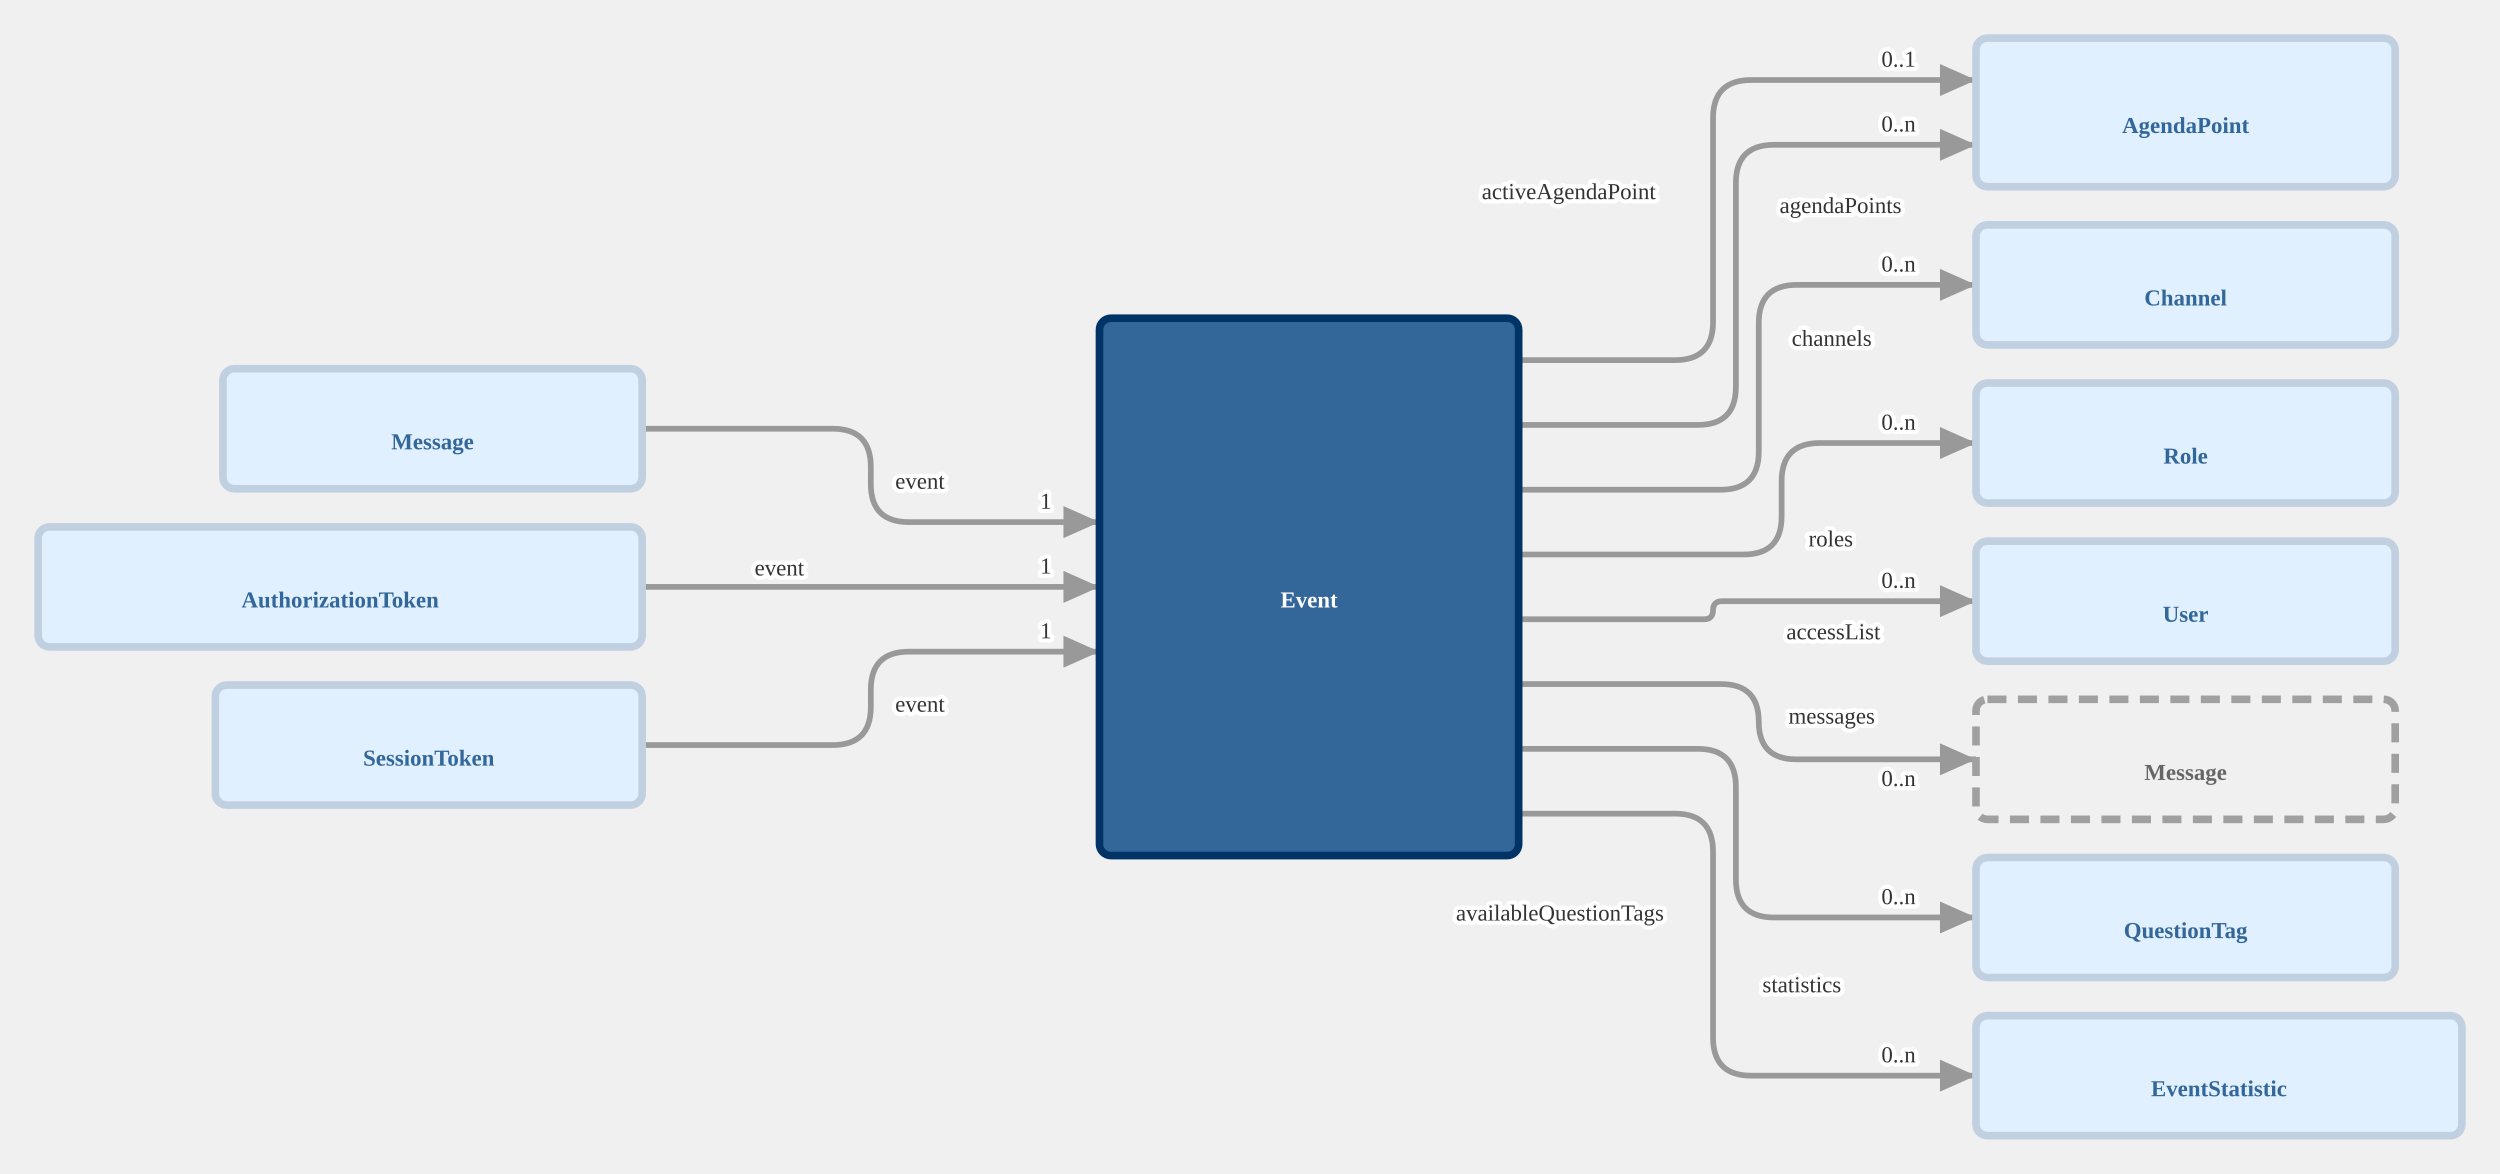
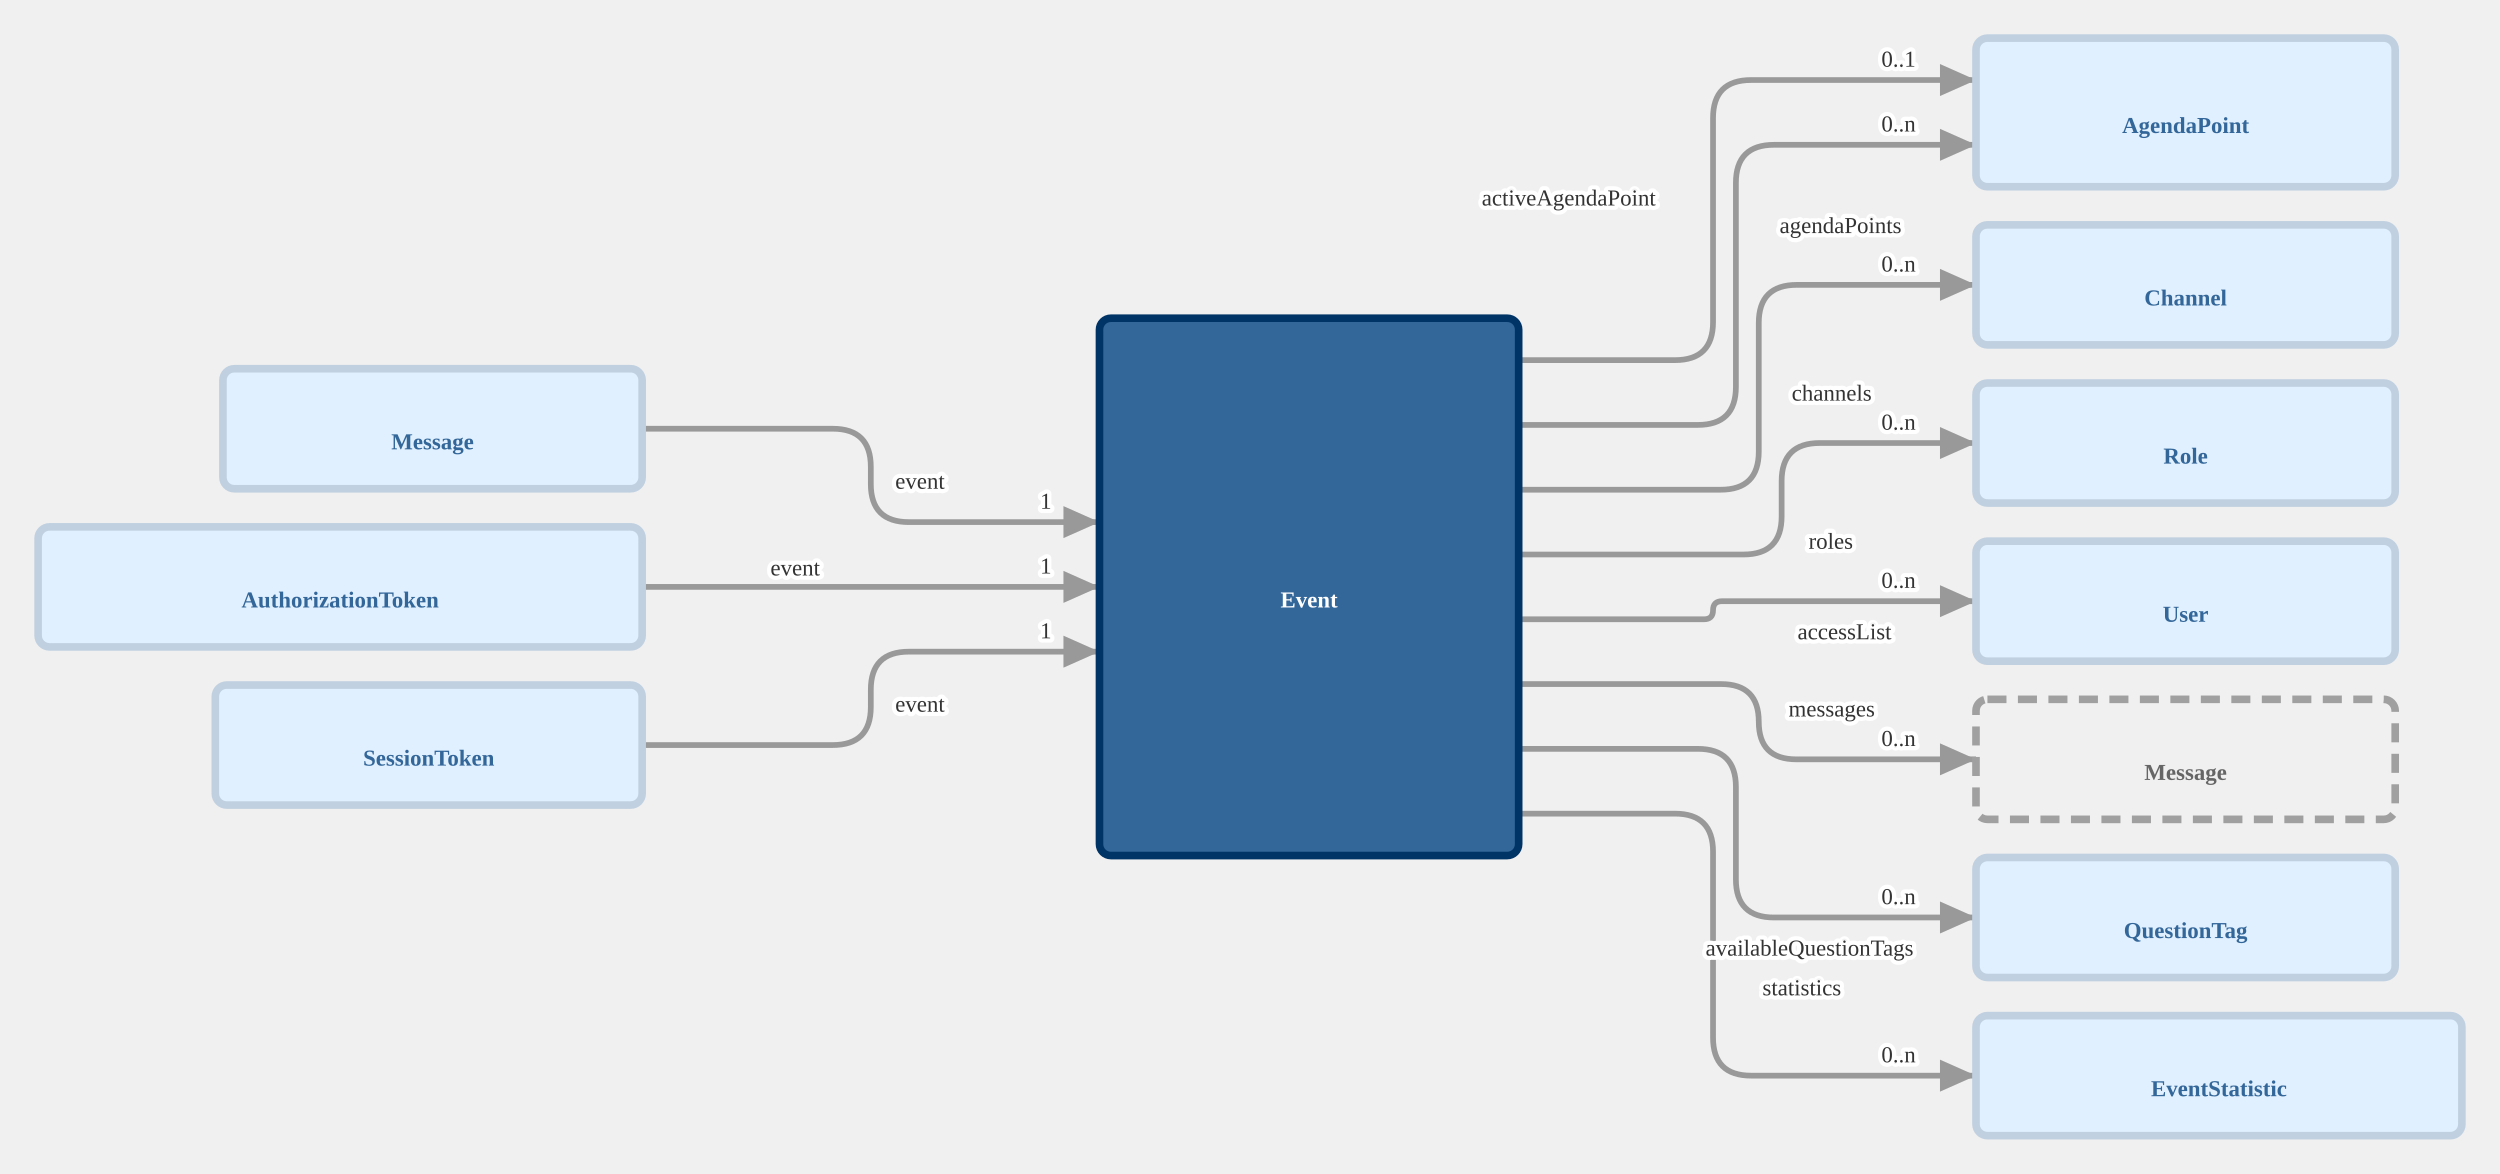
<svg xmlns="http://www.w3.org/2000/svg" xmlns:xlink="http://www.w3.org/1999/xlink" viewBox="20 20 1312 616" width="1312" height="616">
  <defs>
    <style>
.gradia-1b78e744 { fill: none; stroke: #999999; stroke-width: 3 }
.gradia-72a34555 { fill: #999999 }
.gradia-11dad4ff { font-family: var(--gradia-font-family, 'Helvetica'), ui-sans-serif, -apple-system, Helvetica, Arial, sans-serif; font-size: var(--gradia-size-font-edge, 16px); text-anchor: middle; fill: #333333; stroke: var(--gradia-color-edge-halo, #ffffff); stroke-width: 4.5; paint-order: stroke; stroke-linejoin: round }
.gradia-cc24e345 { font-family: var(--gradia-font-family, 'Helvetica'), ui-sans-serif, -apple-system, Helvetica, Arial, sans-serif; font-size: var(--gradia-size-font-arity, 16px); text-anchor: middle; fill: #333333; stroke: var(--gradia-color-edge-halo, #ffffff); stroke-width: 4.5; paint-order: stroke; stroke-linejoin: round }
.gradia-ceed8dfe { fill: #336699; stroke: #003366; stroke-width: 4 }
.gradia-fc3c7305 { font-family: var(--gradia-font-family, 'Helvetica'), ui-sans-serif, -apple-system, Helvetica, Arial, sans-serif; font-size: var(--gradia-size-font-node, 30px); font-weight: 600; text-anchor: middle; fill: #ffffff }
.gradia-a6a22853 { fill: #e0f0ff; stroke: #c0d0e0; stroke-width: 4 }
.gradia-769fb48f { font-family: var(--gradia-font-family, 'Helvetica'), ui-sans-serif, -apple-system, Helvetica, Arial, sans-serif; font-size: var(--gradia-size-font-node, 30px); font-weight: 600; text-anchor: middle; fill: #336699 }
.gradia-305c4be6 { fill: var(--gradia-color-node-ghost-box, #f0f0f0); stroke: var(--gradia-color-node-ghost-border, #a0a0a0); stroke-width: 4 }
.gradia-7fc3d401 { font-family: var(--gradia-font-family, 'Helvetica'), ui-sans-serif, -apple-system, Helvetica, Arial, sans-serif; font-size: var(--gradia-size-font-node, 30px); font-weight: 600; text-anchor: middle; fill: var(--gradia-color-node-ghost-name, #666666) }
</style>
    <marker id="gradia-4e412799ba94-arrow" viewBox="0 0 10 10" refX="9" refY="5" markerWidth="21" markerHeight="21" markerUnits="userSpaceOnUse" orient="auto-start-reverse">
      <path d="M 0 1 L 9 5 L 0 9 z" class="gradia-72a34555" />
    </marker>
  </defs>
  <path d="M 817 277 L 923 277 Q 943 277 943 257 L 943 189.5 Q 943 169.5 963 169.5 L 1057 169.5" class="gradia-1b78e744" marker-end="url(#gradia-4e412799ba94-arrow)" />
  <path d="M 817 311 L 935 311 Q 955 311 955 291 L 955 272.5 Q 955 252.5 975 252.5 L 1057 252.5" class="gradia-1b78e744" marker-end="url(#gradia-4e412799ba94-arrow)" />
  <path d="M 817 345 L 914.25 345 Q 919 345 919 340.25 L 919 340.25 Q 919 335.5 923.75 335.5 L 1057 335.5" class="gradia-1b78e744" marker-end="url(#gradia-4e412799ba94-arrow)" />
  <path d="M 817 379 L 923.25 379 Q 943 379 943 398.75 L 943 398.75 Q 943 418.5 962.75 418.5 L 1057 418.5" class="gradia-1b78e744" marker-end="url(#gradia-4e412799ba94-arrow)" />
  <path d="M 817 447 L 899 447 Q 919 447 919 467 L 919 564.5 Q 919 584.5 939 584.5 L 1057 584.5" class="gradia-1b78e744" marker-end="url(#gradia-4e412799ba94-arrow)" />
  <path d="M 817 413 L 911 413 Q 931 413 931 433 L 931 481.5 Q 931 501.5 951 501.5 L 1057 501.5" class="gradia-1b78e744" marker-end="url(#gradia-4e412799ba94-arrow)" />
  <path d="M 817 209 L 899 209 Q 919 209 919 189 L 919 82 Q 919 62 939 62 L 1057 62" class="gradia-1b78e744" marker-end="url(#gradia-4e412799ba94-arrow)" />
  <path d="M 817 243 L 911 243 Q 931 243 931 223 L 931 116 Q 931 96 951 96 L 1057 96" class="gradia-1b78e744" marker-end="url(#gradia-4e412799ba94-arrow)" />
  <path d="M 357 245 L 457 245 Q 477 245 477 265 L 477 274 Q 477 294 497 294 L 597 294" class="gradia-1b78e744" marker-end="url(#gradia-4e412799ba94-arrow)" />
  <path d="M 357 328 L 597 328" class="gradia-1b78e744" marker-end="url(#gradia-4e412799ba94-arrow)" />
  <path d="M 357 411 L 457 411 Q 477 411 477 391 L 477 382 Q 477 362 497 362 L 597 362" class="gradia-1b78e744" marker-end="url(#gradia-4e412799ba94-arrow)" />
  <a href="#event" xlink:href="#event">
    <rect x="597" y="187" width="220" height="282" rx="6" class="gradia-ceed8dfe" />
    <text x="707" y="338.8" class="gradia-fc3c7305">Event</text>
  </a>
  <a href="#message" xlink:href="#message">
    <rect x="137" y="213.5" width="220" height="63" rx="6" class="gradia-a6a22853" />
    <text x="247" y="255.8" class="gradia-769fb48f">Message</text>
  </a>
  <a href="#authorizationtoken" xlink:href="#authorizationtoken">
    <rect x="40" y="296.5" width="317" height="63" rx="6" class="gradia-a6a22853" />
    <text x="198.5" y="338.8" class="gradia-769fb48f">AuthorizationToken</text>
  </a>
  <a href="#sessiontoken" xlink:href="#sessiontoken">
    <rect x="133" y="379.5" width="224" height="63" rx="6" class="gradia-a6a22853" />
    <text x="245" y="421.8" class="gradia-769fb48f">SessionToken</text>
  </a>
  <a href="#agendapoint" xlink:href="#agendapoint">
    <rect x="1057" y="40" width="220" height="78" rx="6" class="gradia-a6a22853" />
    <text x="1167" y="89.8" class="gradia-769fb48f">AgendaPoint</text>
  </a>
  <a href="#channel" xlink:href="#channel">
    <rect x="1057" y="138" width="220" height="63" rx="6" class="gradia-a6a22853" />
    <text x="1167" y="180.3" class="gradia-769fb48f">Channel</text>
  </a>
  <a href="#role" xlink:href="#role">
    <rect x="1057" y="221" width="220" height="63" rx="6" class="gradia-a6a22853" />
    <text x="1167" y="263.3" class="gradia-769fb48f">Role</text>
  </a>
  <a href="#user" xlink:href="#user">
    <rect x="1057" y="304" width="220" height="63" rx="6" class="gradia-a6a22853" />
    <text x="1167" y="346.3" class="gradia-769fb48f">User</text>
  </a>
  <a href="#message" xlink:href="#message">
    <rect x="1057" y="387" width="220" height="63" rx="6" class="gradia-305c4be6" stroke-dasharray="10 6" />
    <text x="1167" y="429.3" class="gradia-7fc3d401">Message</text>
  </a>
  <a href="#questiontag" xlink:href="#questiontag">
    <rect x="1057" y="470" width="220" height="63" rx="6" class="gradia-a6a22853" />
    <text x="1167" y="512.3" class="gradia-769fb48f">QuestionTag</text>
  </a>
  <a href="#eventstatistic" xlink:href="#eventstatistic">
    <rect x="1057" y="553" width="255" height="63" rx="6" class="gradia-a6a22853" />
    <text x="1184.5" y="595.3" class="gradia-769fb48f">EventStatistic</text>
  </a>
-   <text x="981.28" y="201.5" class="gradia-11dad4ff">channels</text>
+   <text x="981.28" y="230.25" class="gradia-11dad4ff">channels</text>
+   <text x="980.8" y="308" class="gradia-11dad4ff">roles</text>
+   <text x="988" y="355.5" class="gradia-11dad4ff">accessList</text>
+   <text x="981.28" y="396" class="gradia-11dad4ff">messages</text>
+   <text x="965.6" y="542.333" class="gradia-11dad4ff">statistics</text>
+   <text x="969.64" y="521.5" class="gradia-11dad4ff">availableQuestionTags</text>
+   <text x="843.28" y="127.846" class="gradia-11dad4ff">activeAgendaPoint</text>
+   <text x="985.92" y="142.308" class="gradia-11dad4ff">agendaPoints</text>
+   <text x="502.8" y="276.5" class="gradia-11dad4ff">event</text>
+   <text x="437.32" y="322" class="gradia-11dad4ff">event</text>
+   <text x="502.8" y="393.5" class="gradia-11dad4ff">event</text>
  <text x="1016.36" y="162.5" class="gradia-cc24e345">0..n</text>
-   <text x="980.8" y="306.75" class="gradia-11dad4ff">roles</text>
  <text x="1016.36" y="245.5" class="gradia-cc24e345">0..n</text>
-   <text x="982.15" y="355.5" class="gradia-11dad4ff">accessList</text>
  <text x="1016.36" y="328.5" class="gradia-cc24e345">0..n</text>
-   <text x="981.28" y="399.75" class="gradia-11dad4ff">messages</text>
-   <text x="1016.36" y="432.5" class="gradia-cc24e345">0..n</text>
-   <text x="965.6" y="540.75" class="gradia-11dad4ff">statistics</text>
+   <text x="1016.36" y="411.5" class="gradia-cc24e345">0..n</text>
  <text x="1016.36" y="577.5" class="gradia-cc24e345">0..n</text>
-   <text x="838.64" y="503.1" class="gradia-11dad4ff">availableQuestionTags</text>
  <text x="1016.36" y="494.5" class="gradia-cc24e345">0..n</text>
-   <text x="843.28" y="124.5" class="gradia-11dad4ff">activeAgendaPoint</text>
  <text x="1016.36" y="55" class="gradia-cc24e345">0..1</text>
-   <text x="985.92" y="131.8" class="gradia-11dad4ff">agendaPoints</text>
  <text x="1016.36" y="89" class="gradia-cc24e345">0..n</text>
-   <text x="502.8" y="276.5" class="gradia-11dad4ff">event</text>
  <text x="568.84" y="287" class="gradia-cc24e345">1</text>
-   <text x="429" y="322" class="gradia-11dad4ff">event</text>
  <text x="568.84" y="321" class="gradia-cc24e345">1</text>
-   <text x="502.8" y="393.5" class="gradia-11dad4ff">event</text>
  <text x="568.84" y="355" class="gradia-cc24e345">1</text>
</svg>
